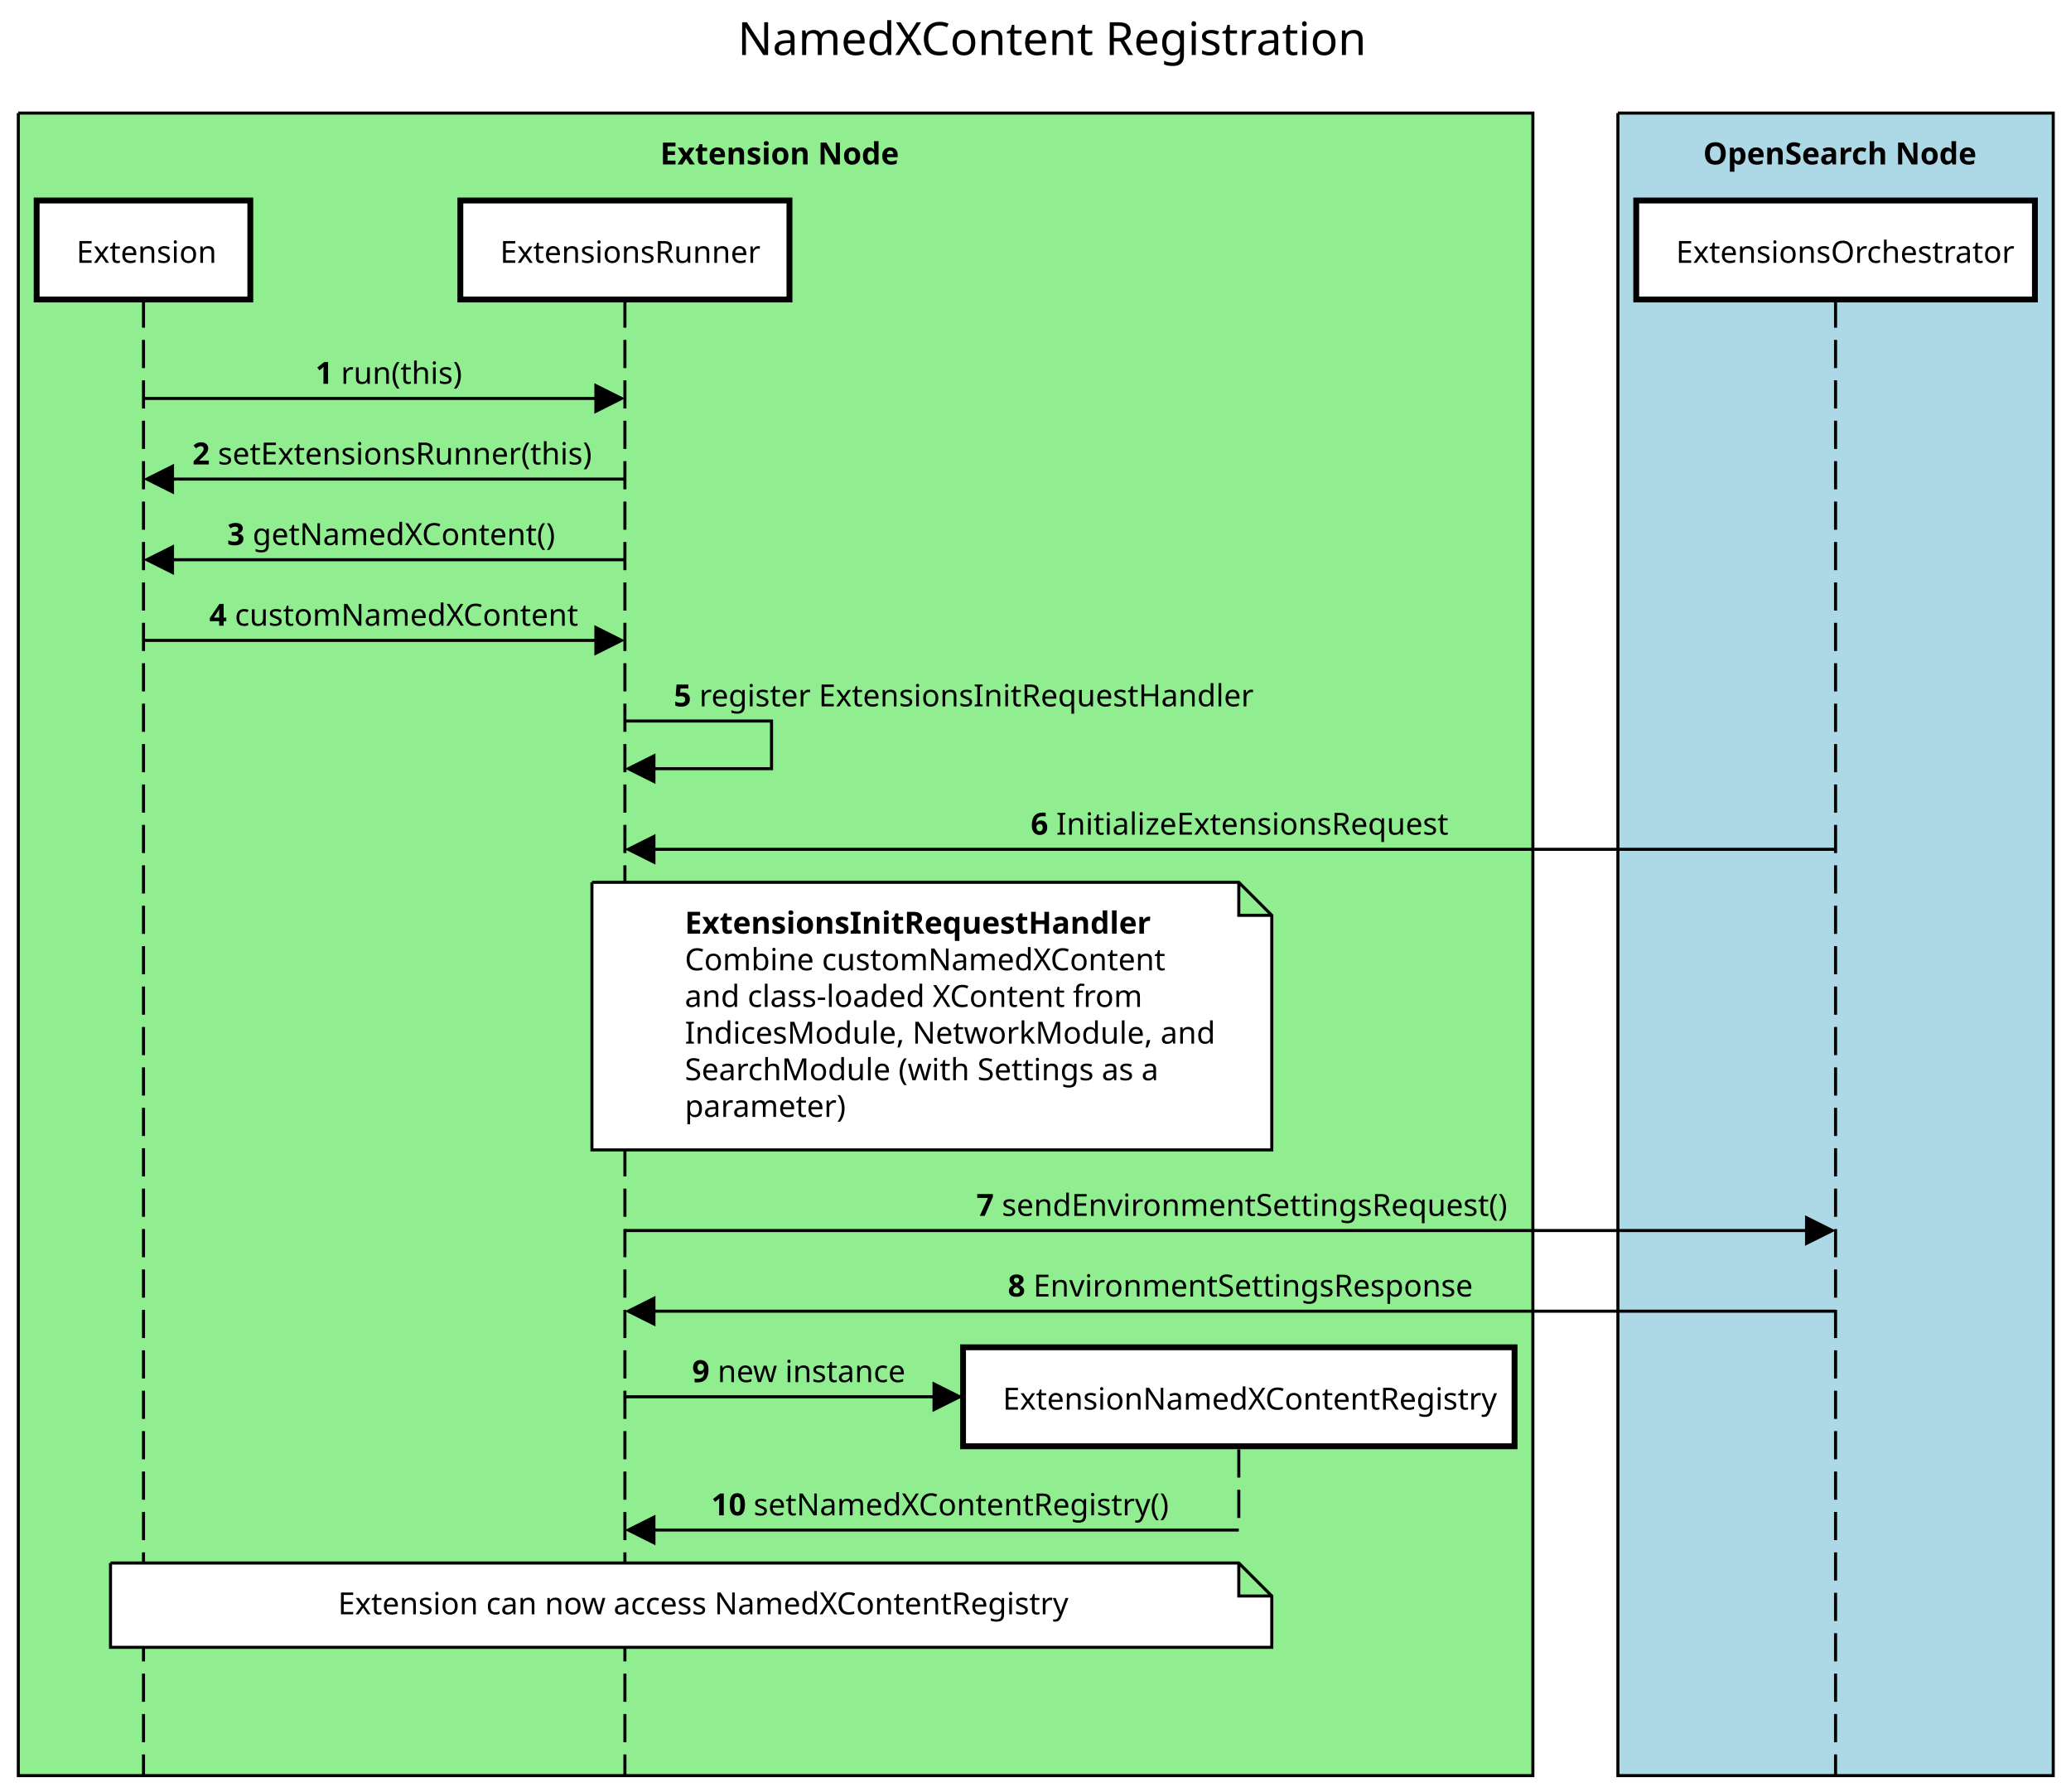
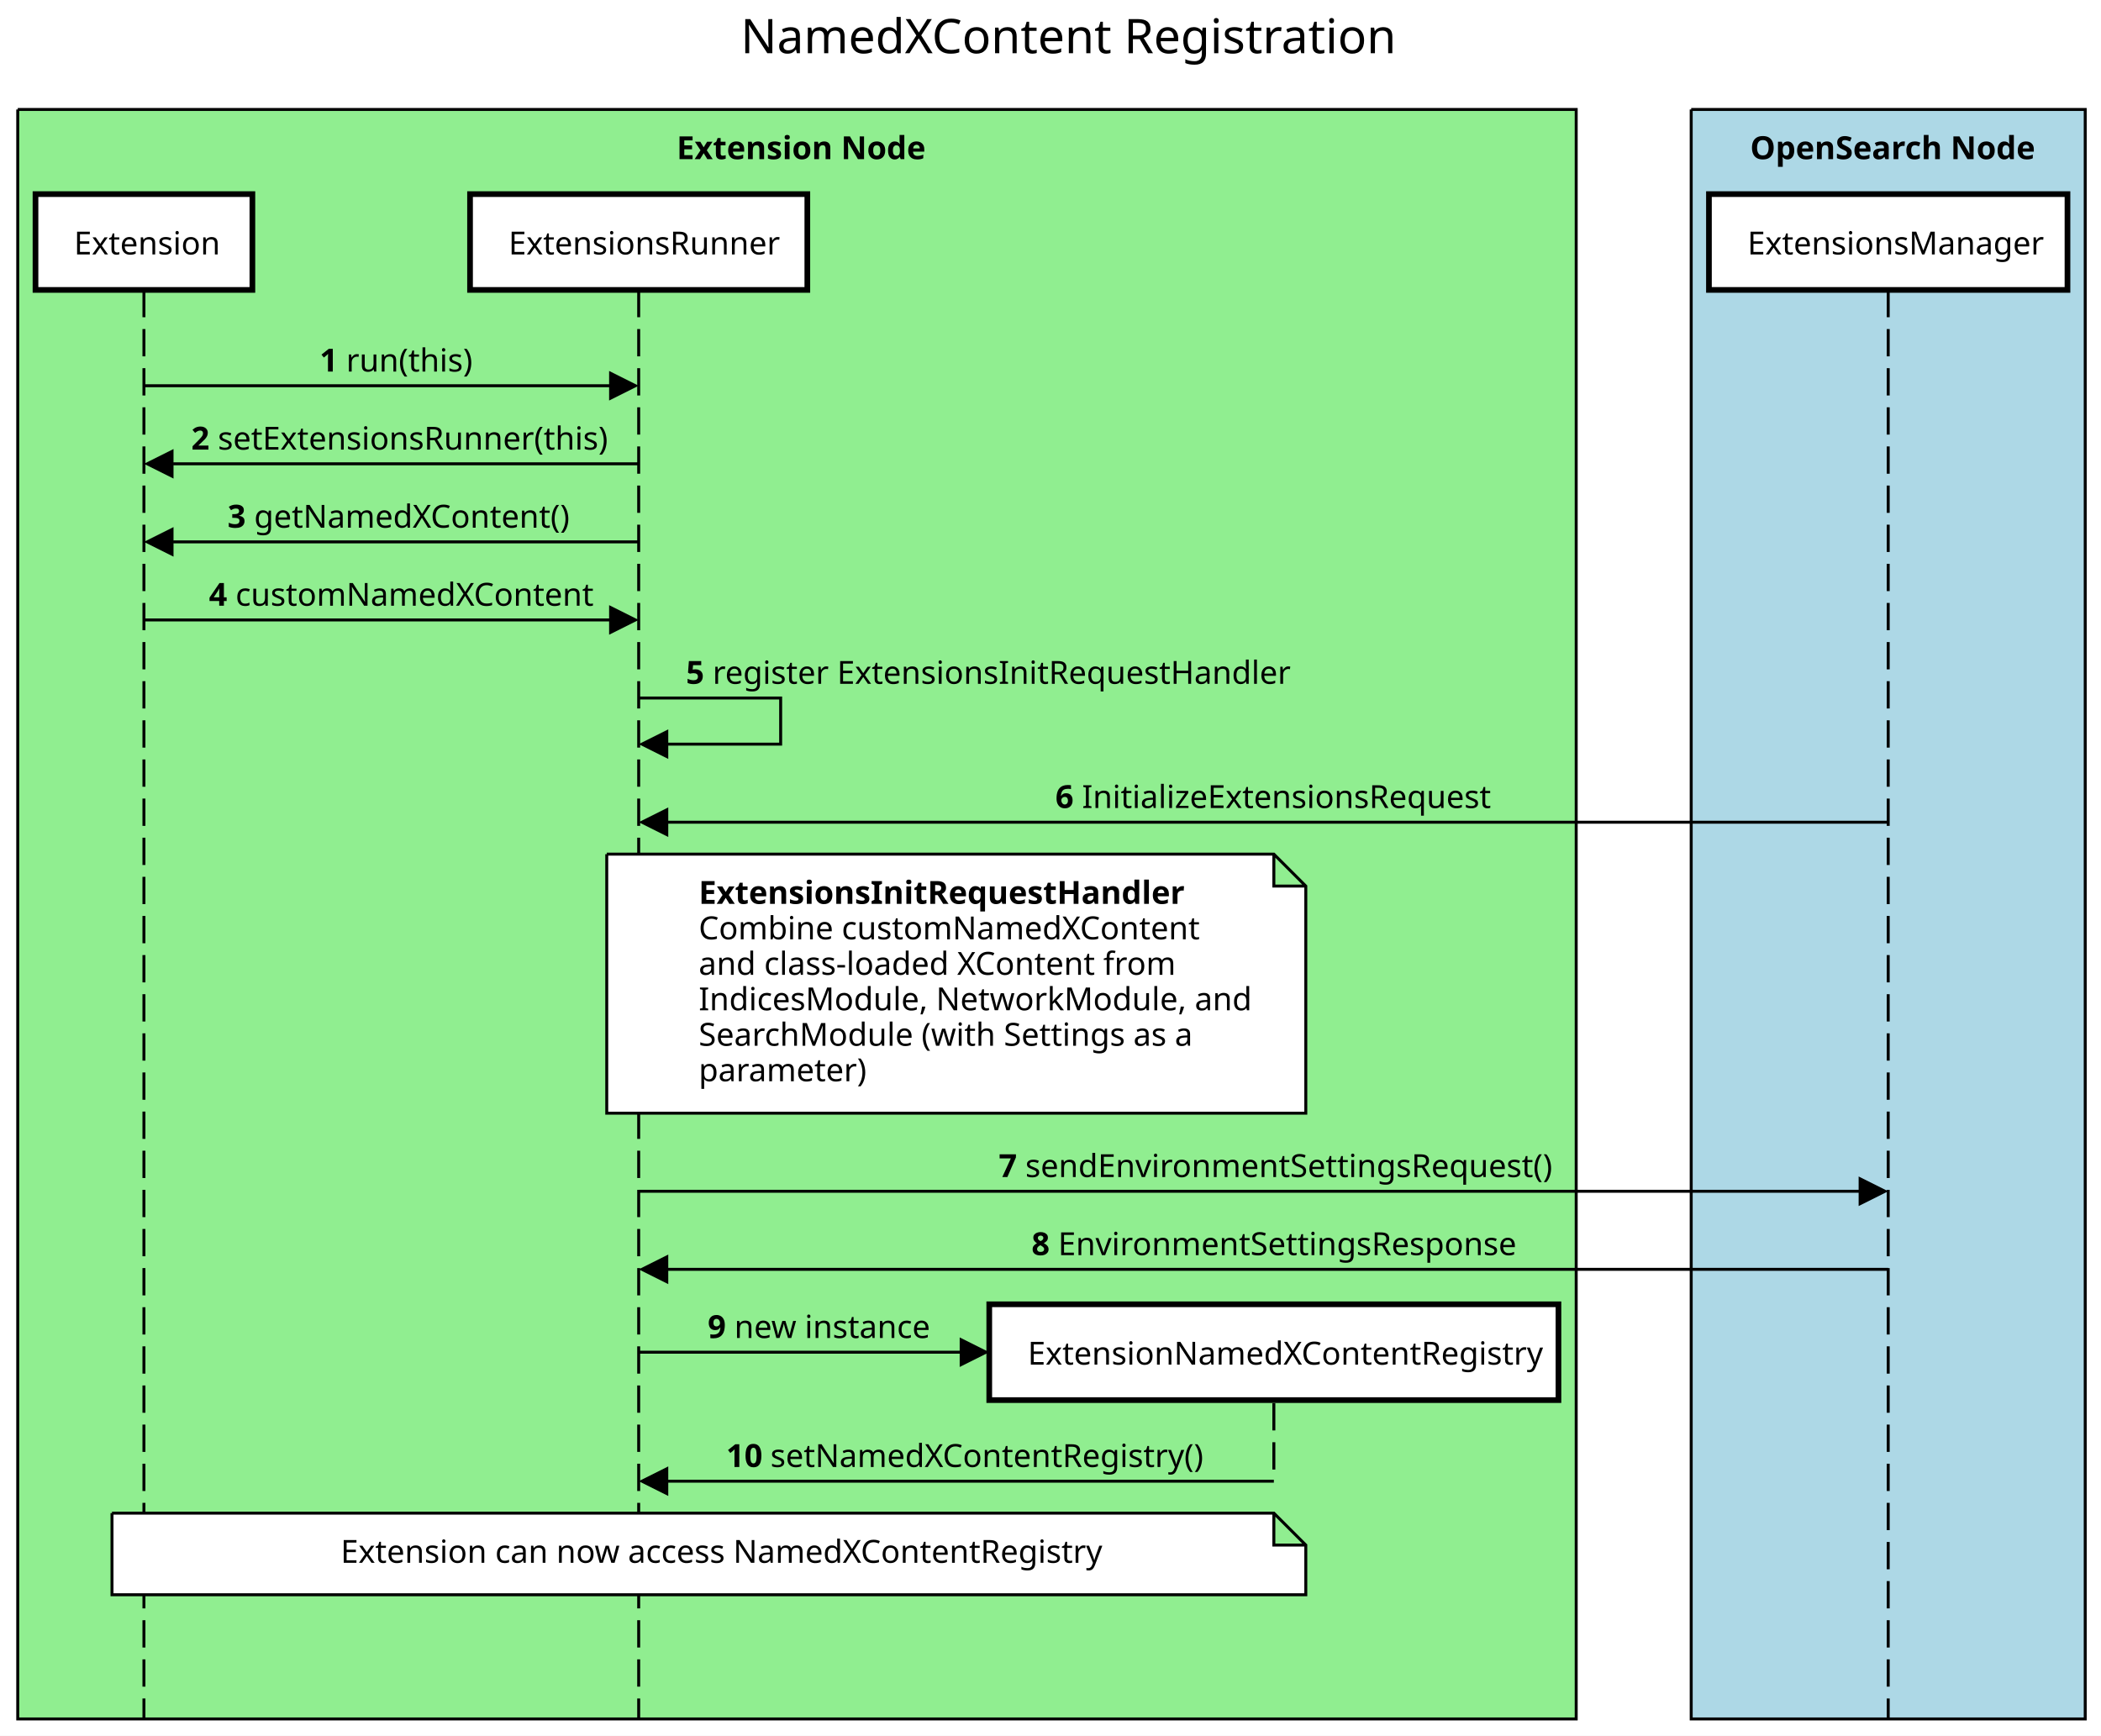
- <svg xmlns="http://www.w3.org/2000/svg" version="1.1" width="994" height="860">
+ <svg xmlns="http://www.w3.org/2000/svg" version="1.1" width="967" height="799">
  <defs />
  <g>
    <g />
    <g />
    <g />
    <g />
    <g />
    <g />
    <g />
    <g />
    <g />
    <g />
    <g />
    <g />
    <g />
    <g />
    <g />
    <g />
    <g />
    <g />
    <g />
    <g />
    <g />
    <g />
    <g />
    <g />
    <g />
    <g />
    <g />
    <g />
    <g />
    <g>
-       <rect fill="white" stroke="none" x="0" y="0" width="994" height="860" />
-     </g>
-     <g>
-       <text fill="black" stroke="none" font-family="sans-serif" font-size="16.5pt" font-style="normal" font-weight="normal" text-decoration="normal" x="354.06" y="26.388" text-anchor="start" dominant-baseline="alphabetic" xml:space="preserve">NamedXContent Registration</text>
-     </g>
-     <g>
-       <g>
-         <path fill="lightgreen" stroke="black" paint-order="fill stroke markers" d=" M 8.796 54.271 L 735.722 54.271 L 735.722 852.145 L 8.796 852.145 L 8.796 54.271" stroke-miterlimit="10" stroke-width="1.466" stroke-dasharray="" />
-       </g>
-       <g>
-         <text fill="black" stroke="none" font-family="sans-serif" font-size="11pt" font-style="normal" font-weight="bold" text-decoration="normal" x="316.869" y="78.899" text-anchor="start" dominant-baseline="alphabetic" xml:space="preserve">Extension Node</text>
-       </g>
-       <g>
-         <path fill="lightblue" stroke="black" paint-order="fill stroke markers" d=" M 776.53 54.271 L 985.475 54.271 L 985.475 852.145 L 776.53 852.145 L 776.53 54.271" stroke-miterlimit="10" stroke-width="1.466" stroke-dasharray="" />
-       </g>
-       <g>
-         <text fill="black" stroke="none" font-family="sans-serif" font-size="11pt" font-style="normal" font-weight="bold" text-decoration="normal" x="817.459" y="78.899" text-anchor="start" dominant-baseline="alphabetic" xml:space="preserve">OpenSearch Node</text>
-       </g>
-     </g>
-     <g>
-       <path fill="none" stroke="black" paint-order="fill stroke markers" d=" M 68.869 143.725 L 68.869 852.145" stroke-miterlimit="10" stroke-width="1.466" stroke-dasharray="13.532,5.864" />
-       <path fill="none" stroke="black" paint-order="fill stroke markers" d=" M 299.932 143.725 L 299.932 852.145" stroke-miterlimit="10" stroke-width="1.466" stroke-dasharray="13.532,5.864" />
-       <path fill="none" stroke="black" paint-order="fill stroke markers" d=" M 594.574 695.578 L 594.574 734.28" stroke-miterlimit="10" stroke-width="1.466" stroke-dasharray="13.532,5.864" />
-       <path fill="none" stroke="black" paint-order="fill stroke markers" d=" M 881.002 143.725 L 881.002 852.145" stroke-miterlimit="10" stroke-width="1.466" stroke-dasharray="13.532,5.864" />
-     </g>
-     <g>
-       <path fill="none" stroke="none" />
-       <g>
-         <path fill="white" stroke="black" paint-order="fill stroke markers" d=" M 17.592 96.227 L 120.147 96.227 L 120.147 143.725 L 17.592 143.725 L 17.592 96.227 Z" stroke-miterlimit="10" stroke-width="2.815" stroke-dasharray="" />
-       </g>
-       <g>
-         <g />
-         <text fill="black" stroke="none" font-family="sans-serif" font-size="11pt" font-style="normal" font-weight="normal" text-decoration="normal" x="36.679" y="126.133" text-anchor="start" dominant-baseline="alphabetic" xml:space="preserve">Extension</text>
-       </g>
-       <path fill="none" stroke="none" />
-       <g>
-         <path fill="white" stroke="black" paint-order="fill stroke markers" d=" M 220.949 96.227 L 378.915 96.227 L 378.915 143.725 L 220.949 143.725 L 220.949 96.227 Z" stroke-miterlimit="10" stroke-width="2.815" stroke-dasharray="" />
-       </g>
-       <g>
-         <g />
-         <text fill="black" stroke="none" font-family="sans-serif" font-size="11pt" font-style="normal" font-weight="normal" text-decoration="normal" x="240.036" y="126.133" text-anchor="start" dominant-baseline="alphabetic" xml:space="preserve">ExtensionsRunner</text>
-       </g>
-       <path fill="none" stroke="none" />
-       <g>
-         <path fill="white" stroke="black" paint-order="fill stroke markers" d=" M 785.326 96.227 L 976.679 96.227 L 976.679 143.725 L 785.326 143.725 L 785.326 96.227 Z" stroke-miterlimit="10" stroke-width="2.815" stroke-dasharray="" />
-       </g>
-       <g>
-         <g />
-         <text fill="black" stroke="none" font-family="sans-serif" font-size="11pt" font-style="normal" font-weight="normal" text-decoration="normal" x="804.413" y="126.133" text-anchor="start" dominant-baseline="alphabetic" xml:space="preserve">ExtensionsOrchestrator</text>
-       </g>
-     </g>
-     <g>
-       <g>
-         <text fill="black" stroke="none" font-family="sans-serif" font-size="11pt" font-style="normal" font-weight="normal" text-decoration="normal" x="163.631" y="184.186" text-anchor="start" dominant-baseline="alphabetic" xml:space="preserve">run(this)</text>
-         <g>
-           <text fill="black" stroke="none" font-family="sans-serif" font-size="11pt" font-style="normal" font-weight="bold" text-decoration="normal" x="151.405" y="184.186" text-anchor="start" dominant-baseline="alphabetic" xml:space="preserve">1 </text>
-         </g>
-       </g>
-       <g>
-         <path fill="none" stroke="black" paint-order="fill stroke markers" d=" M 68.869 191.222 L 285.448 191.222" stroke-miterlimit="10" stroke-width="1.466" stroke-dasharray="" />
-         <g transform="translate(299.9322,191.2224) translate(-299.9322,-191.2224)">
-           <path fill="black" stroke="none" paint-order="stroke fill markers" d=" M 285.272 183.893 L 299.932 191.222 L 285.272 198.552 Z" />
-         </g>
-       </g>
-       <g>
-         <text fill="black" stroke="none" font-family="sans-serif" font-size="11pt" font-style="normal" font-weight="normal" text-decoration="normal" x="104.551" y="222.888" text-anchor="start" dominant-baseline="alphabetic" xml:space="preserve">setExtensionsRunner(this)</text>
-         <g>
-           <text fill="black" stroke="none" font-family="sans-serif" font-size="11pt" font-style="normal" font-weight="bold" text-decoration="normal" x="92.325" y="222.888" text-anchor="start" dominant-baseline="alphabetic" xml:space="preserve">2 </text>
-         </g>
-       </g>
-       <g>
-         <path fill="none" stroke="black" paint-order="fill stroke markers" d=" M 299.932 229.924 L 83.353 229.924" stroke-miterlimit="10" stroke-width="1.466" stroke-dasharray="" />
-         <g transform="translate(68.86921,229.9243) translate(-68.86921,-229.9243)">
-           <path fill="black" stroke="none" paint-order="stroke fill markers" d=" M 83.529 222.594 L 68.869 229.924 L 83.529 237.254 Z" />
-         </g>
-       </g>
-       <g>
-         <text fill="black" stroke="none" font-family="sans-serif" font-size="11pt" font-style="normal" font-weight="normal" text-decoration="normal" x="121.251" y="261.589" text-anchor="start" dominant-baseline="alphabetic" xml:space="preserve">getNamedXContent()</text>
-         <g>
-           <text fill="black" stroke="none" font-family="sans-serif" font-size="11pt" font-style="normal" font-weight="bold" text-decoration="normal" x="109.025" y="261.589" text-anchor="start" dominant-baseline="alphabetic" xml:space="preserve">3 </text>
-         </g>
-       </g>
-       <g>
-         <path fill="none" stroke="black" paint-order="fill stroke markers" d=" M 299.932 268.626 L 83.353 268.626" stroke-miterlimit="10" stroke-width="1.466" stroke-dasharray="" />
-         <g transform="translate(68.86921,268.6261) translate(-68.86921,-268.6261)">
-           <path fill="black" stroke="none" paint-order="stroke fill markers" d=" M 83.529 261.296 L 68.869 268.626 L 83.529 275.956 Z" />
-         </g>
-       </g>
-       <g>
-         <text fill="black" stroke="none" font-family="sans-serif" font-size="11pt" font-style="normal" font-weight="normal" text-decoration="normal" x="112.697" y="300.291" text-anchor="start" dominant-baseline="alphabetic" xml:space="preserve">customNamedXContent</text>
-         <g>
-           <text fill="black" stroke="none" font-family="sans-serif" font-size="11pt" font-style="normal" font-weight="bold" text-decoration="normal" x="100.471" y="300.291" text-anchor="start" dominant-baseline="alphabetic" xml:space="preserve">4 </text>
-         </g>
-       </g>
-       <g>
-         <path fill="none" stroke="black" paint-order="fill stroke markers" d=" M 68.869 307.328 L 285.448 307.328" stroke-miterlimit="10" stroke-width="1.466" stroke-dasharray="" />
-         <g transform="translate(299.9322,307.328) translate(-299.9322,-307.328)">
-           <path fill="black" stroke="none" paint-order="stroke fill markers" d=" M 285.272 299.998 L 299.932 307.328 L 285.272 314.658 Z" />
-         </g>
-       </g>
-       <g>
-         <text fill="black" stroke="none" font-family="sans-serif" font-size="11pt" font-style="normal" font-weight="normal" text-decoration="normal" x="335.614" y="338.993" text-anchor="start" dominant-baseline="alphabetic" xml:space="preserve">register ExtensionsInitRequestHandler</text>
-         <g>
-           <text fill="black" stroke="none" font-family="sans-serif" font-size="11pt" font-style="normal" font-weight="bold" text-decoration="normal" x="323.388" y="338.993" text-anchor="start" dominant-baseline="alphabetic" xml:space="preserve">5 </text>
-         </g>
-       </g>
-       <g>
-         <path fill="none" stroke="black" paint-order="fill stroke markers" d=" M 299.932 346.03 L 370.299 346.03 L 370.299 368.899 L 314.416 368.899" stroke-miterlimit="10" stroke-width="1.466" stroke-dasharray="" />
-         <g transform="translate(299.9322,368.8992) translate(-299.9322,-368.8992)">
-           <path fill="black" stroke="none" paint-order="stroke fill markers" d=" M 314.592 361.569 L 299.932 368.899 L 314.592 376.229 Z" />
-         </g>
-       </g>
-       <g>
-         <text fill="black" stroke="none" font-family="sans-serif" font-size="11pt" font-style="normal" font-weight="normal" text-decoration="normal" x="506.942" y="400.564" text-anchor="start" dominant-baseline="alphabetic" xml:space="preserve">InitializeExtensionsRequest</text>
-         <g>
-           <text fill="black" stroke="none" font-family="sans-serif" font-size="11pt" font-style="normal" font-weight="bold" text-decoration="normal" x="494.716" y="400.564" text-anchor="start" dominant-baseline="alphabetic" xml:space="preserve">6 </text>
-         </g>
-       </g>
-       <g>
-         <path fill="none" stroke="black" paint-order="fill stroke markers" d=" M 881.002 407.601 L 314.416 407.601" stroke-miterlimit="10" stroke-width="1.466" stroke-dasharray="" />
-         <g transform="translate(299.9322,407.601) translate(-299.9322,-407.601)">
-           <path fill="black" stroke="none" paint-order="stroke fill markers" d=" M 314.592 400.271 L 299.932 407.601 L 314.592 414.931 Z" />
-         </g>
-       </g>
-       <path fill="white" stroke="black" paint-order="fill stroke markers" d=" M 284.1 423.434 L 594.574 423.434 L 610.407 439.266 L 610.407 551.853 L 284.1 551.853 L 284.1 423.434 M 594.574 423.434 L 594.574 439.266 L 610.407 439.266" stroke-miterlimit="10" stroke-width="1.466" stroke-dasharray="" />
-       <g>
-         <text fill="black" stroke="none" font-family="sans-serif" font-size="11pt" font-style="normal" font-weight="bold" text-decoration="normal" x="328.689" y="448.062" text-anchor="start" dominant-baseline="alphabetic" xml:space="preserve">ExtensionsInitRequestHandler</text>
-         <text fill="black" stroke="none" font-family="sans-serif" font-size="11pt" font-style="normal" font-weight="normal" text-decoration="normal" x="328.689" y="465.654" text-anchor="start" dominant-baseline="alphabetic" xml:space="preserve">Combine customNamedXContent</text>
-         <text fill="black" stroke="none" font-family="sans-serif" font-size="11pt" font-style="normal" font-weight="normal" text-decoration="normal" x="328.689" y="483.246" text-anchor="start" dominant-baseline="alphabetic" xml:space="preserve">and class-loaded XContent from</text>
-         <text fill="black" stroke="none" font-family="sans-serif" font-size="11pt" font-style="normal" font-weight="normal" text-decoration="normal" x="328.689" y="500.837" text-anchor="start" dominant-baseline="alphabetic" xml:space="preserve">IndicesModule, NetworkModule, and</text>
-         <text fill="black" stroke="none" font-family="sans-serif" font-size="11pt" font-style="normal" font-weight="normal" text-decoration="normal" x="328.689" y="518.429" text-anchor="start" dominant-baseline="alphabetic" xml:space="preserve">SearchModule (with Settings as a</text>
-         <text fill="black" stroke="none" font-family="sans-serif" font-size="11pt" font-style="normal" font-weight="normal" text-decoration="normal" x="328.689" y="536.021" text-anchor="start" dominant-baseline="alphabetic" xml:space="preserve">parameter)</text>
-       </g>
-       <g>
-         <text fill="black" stroke="none" font-family="sans-serif" font-size="11pt" font-style="normal" font-weight="normal" text-decoration="normal" x="480.868" y="583.519" text-anchor="start" dominant-baseline="alphabetic" xml:space="preserve">sendEnvironmentSettingsRequest()</text>
-         <g>
-           <text fill="black" stroke="none" font-family="sans-serif" font-size="11pt" font-style="normal" font-weight="bold" text-decoration="normal" x="468.642" y="583.519" text-anchor="start" dominant-baseline="alphabetic" xml:space="preserve">7 </text>
-         </g>
-       </g>
-       <g>
-         <path fill="none" stroke="black" paint-order="fill stroke markers" d=" M 299.932 590.555 L 866.519 590.555" stroke-miterlimit="10" stroke-width="1.466" stroke-dasharray="" />
-         <g transform="translate(881.0025,590.5553) translate(-881.0025,-590.5553)">
-           <path fill="black" stroke="none" paint-order="stroke fill markers" d=" M 866.343 583.225 L 881.002 590.555 L 866.343 597.885 Z" />
-         </g>
-       </g>
-       <g>
-         <text fill="black" stroke="none" font-family="sans-serif" font-size="11pt" font-style="normal" font-weight="normal" text-decoration="normal" x="495.94" y="622.22" text-anchor="start" dominant-baseline="alphabetic" xml:space="preserve">EnvironmentSettingsResponse</text>
-         <g>
-           <text fill="black" stroke="none" font-family="sans-serif" font-size="11pt" font-style="normal" font-weight="bold" text-decoration="normal" x="483.714" y="622.22" text-anchor="start" dominant-baseline="alphabetic" xml:space="preserve">8 </text>
-         </g>
-       </g>
-       <g>
-         <path fill="none" stroke="black" paint-order="fill stroke markers" d=" M 881.002 629.257 L 314.416 629.257" stroke-miterlimit="10" stroke-width="1.466" stroke-dasharray="" />
-         <g transform="translate(299.9322,629.2572) translate(-299.9322,-629.2572)">
-           <path fill="black" stroke="none" paint-order="stroke fill markers" d=" M 314.592 621.927 L 299.932 629.257 L 314.592 636.587 Z" />
-         </g>
-       </g>
-       <path fill="none" stroke="none" />
-       <g>
-         <path fill="white" stroke="black" paint-order="fill stroke markers" d=" M 462.223 646.585 L 726.926 646.585 L 726.926 694.083 L 462.223 694.083 L 462.223 646.585 Z" stroke-miterlimit="10" stroke-width="2.815" stroke-dasharray="" />
-       </g>
-       <g>
-         <g />
-         <text fill="black" stroke="none" font-family="sans-serif" font-size="11pt" font-style="normal" font-weight="normal" text-decoration="normal" x="481.31" y="676.491" text-anchor="start" dominant-baseline="alphabetic" xml:space="preserve">ExtensionNamedXContentRegistry</text>
-       </g>
-       <g>
-         <text fill="black" stroke="none" font-family="sans-serif" font-size="11pt" font-style="normal" font-weight="normal" text-decoration="normal" x="344.406" y="663.297" text-anchor="start" dominant-baseline="alphabetic" xml:space="preserve">new instance</text>
-         <g>
-           <text fill="black" stroke="none" font-family="sans-serif" font-size="11pt" font-style="normal" font-weight="bold" text-decoration="normal" x="332.18" y="663.297" text-anchor="start" dominant-baseline="alphabetic" xml:space="preserve">9 </text>
-         </g>
-       </g>
-       <g>
-         <path fill="none" stroke="black" paint-order="fill stroke markers" d=" M 299.932 670.334 L 447.739 670.334" stroke-miterlimit="10" stroke-width="1.466" stroke-dasharray="" />
-         <g transform="translate(462.2233,670.3339) translate(-462.2233,-670.3339)">
-           <path fill="black" stroke="none" paint-order="stroke fill markers" d=" M 447.564 663.004 L 462.223 670.334 L 447.564 677.664 Z" />
-         </g>
-       </g>
-       <g>
-         <text fill="black" stroke="none" font-family="sans-serif" font-size="11pt" font-style="normal" font-weight="normal" text-decoration="normal" x="361.709" y="727.243" text-anchor="start" dominant-baseline="alphabetic" xml:space="preserve">setNamedXContentRegistry()</text>
-         <g>
-           <text fill="black" stroke="none" font-family="sans-serif" font-size="11pt" font-style="normal" font-weight="bold" text-decoration="normal" x="341.33" y="727.243" text-anchor="start" dominant-baseline="alphabetic" xml:space="preserve">10 </text>
-         </g>
-       </g>
-       <g>
-         <path fill="none" stroke="black" paint-order="fill stroke markers" d=" M 594.574 734.28 L 314.416 734.28" stroke-miterlimit="10" stroke-width="1.466" stroke-dasharray="" />
-         <g transform="translate(299.9322,734.28) translate(-299.9322,-734.28)">
-           <path fill="black" stroke="none" paint-order="stroke fill markers" d=" M 314.592 726.95 L 299.932 734.28 L 314.592 741.61 Z" />
-         </g>
-       </g>
-       <path fill="white" stroke="black" paint-order="fill stroke markers" d=" M 53.037 750.113 L 594.574 750.113 L 610.407 765.945 L 610.407 790.574 L 53.037 790.574 L 53.037 750.113 M 594.574 750.113 L 594.574 765.945 L 610.407 765.945" stroke-miterlimit="10" stroke-width="1.466" stroke-dasharray="" />
-       <g>
-         <text fill="black" stroke="none" font-family="sans-serif" font-size="11pt" font-style="normal" font-weight="normal" text-decoration="normal" x="162.234" y="774.741" text-anchor="start" dominant-baseline="alphabetic" xml:space="preserve">Extension can now access NamedXContentRegistry</text>
+       <rect fill="white" stroke="none" x="0" y="0" width="967" height="799" />
+     </g>
+     <g>
+       <text fill="black" stroke="none" font-family="sans-serif" font-size="16.5pt" font-style="normal" font-weight="normal" text-decoration="normal" x="340.877" y="24.503" text-anchor="start" dominant-baseline="alphabetic" xml:space="preserve">NamedXContent Registration</text>
+     </g>
+     <g>
+       <g>
+         <path fill="lightgreen" stroke="black" paint-order="fill stroke markers" d=" M 8.168 50.394 L 725.455 50.394 L 725.455 791.277 L 8.168 791.277 L 8.168 50.394" stroke-miterlimit="10" stroke-width="1.361" stroke-dasharray="" />
+       </g>
+       <g>
+         <text fill="black" stroke="none" font-family="sans-serif" font-size="11pt" font-style="normal" font-weight="bold" text-decoration="normal" x="311.421" y="73.263" text-anchor="start" dominant-baseline="alphabetic" xml:space="preserve">Extension Node</text>
+       </g>
+       <g>
+         <path fill="lightblue" stroke="black" paint-order="fill stroke markers" d=" M 778.385 50.394 L 959.738 50.394 L 959.738 791.277 L 778.385 791.277 L 778.385 50.394" stroke-miterlimit="10" stroke-width="1.361" stroke-dasharray="" />
+       </g>
+       <g>
+         <text fill="black" stroke="none" font-family="sans-serif" font-size="11pt" font-style="normal" font-weight="bold" text-decoration="normal" x="805.518" y="73.263" text-anchor="start" dominant-baseline="alphabetic" xml:space="preserve">OpenSearch Node</text>
+       </g>
+     </g>
+     <g>
+       <path fill="none" stroke="black" paint-order="fill stroke markers" d=" M 66.249 133.459 L 66.249 791.277" stroke-miterlimit="10" stroke-width="1.361" stroke-dasharray="12.566,5.445" />
+       <path fill="none" stroke="black" paint-order="fill stroke markers" d=" M 293.961 133.459 L 293.961 791.277" stroke-miterlimit="10" stroke-width="1.361" stroke-dasharray="12.566,5.445" />
+       <path fill="none" stroke="black" paint-order="fill stroke markers" d=" M 586.3 645.894 L 586.3 681.831" stroke-miterlimit="10" stroke-width="1.361" stroke-dasharray="12.566,5.445" />
+       <path fill="none" stroke="black" paint-order="fill stroke markers" d=" M 869.061 133.459 L 869.061 791.277" stroke-miterlimit="10" stroke-width="1.361" stroke-dasharray="12.566,5.445" />
+     </g>
+     <g>
+       <path fill="none" stroke="none" />
+       <g>
+         <path fill="white" stroke="black" paint-order="fill stroke markers" d=" M 16.335 89.354 L 116.163 89.354 L 116.163 133.459 L 16.335 133.459 L 16.335 89.354 Z" stroke-miterlimit="10" stroke-width="2.614" stroke-dasharray="" />
+       </g>
+       <g>
+         <g />
+         <text fill="black" stroke="none" font-family="sans-serif" font-size="11pt" font-style="normal" font-weight="normal" text-decoration="normal" x="34.059" y="117.123" text-anchor="start" dominant-baseline="alphabetic" xml:space="preserve">Extension</text>
+       </g>
+       <path fill="none" stroke="none" />
+       <g>
+         <path fill="white" stroke="black" paint-order="fill stroke markers" d=" M 216.342 89.354 L 371.581 89.354 L 371.581 133.459 L 216.342 133.459 L 216.342 89.354 Z" stroke-miterlimit="10" stroke-width="2.614" stroke-dasharray="" />
+       </g>
+       <g>
+         <g />
+         <text fill="black" stroke="none" font-family="sans-serif" font-size="11pt" font-style="normal" font-weight="normal" text-decoration="normal" x="234.065" y="117.123" text-anchor="start" dominant-baseline="alphabetic" xml:space="preserve">ExtensionsRunner</text>
+       </g>
+       <path fill="none" stroke="none" />
+       <g>
+         <path fill="white" stroke="black" paint-order="fill stroke markers" d=" M 786.552 89.354 L 951.57 89.354 L 951.57 133.459 L 786.552 133.459 L 786.552 89.354 Z" stroke-miterlimit="10" stroke-width="2.614" stroke-dasharray="" />
+       </g>
+       <g>
+         <g />
+         <text fill="black" stroke="none" font-family="sans-serif" font-size="11pt" font-style="normal" font-weight="normal" text-decoration="normal" x="804.276" y="117.123" text-anchor="start" dominant-baseline="alphabetic" xml:space="preserve">ExtensionsManager</text>
+       </g>
+     </g>
+     <g>
+       <g>
+         <text fill="black" stroke="none" font-family="sans-serif" font-size="11pt" font-style="normal" font-weight="normal" text-decoration="normal" x="159.336" y="171.03" text-anchor="start" dominant-baseline="alphabetic" xml:space="preserve">run(this)</text>
+         <g>
+           <text fill="black" stroke="none" font-family="sans-serif" font-size="11pt" font-style="normal" font-weight="bold" text-decoration="normal" x="147.11" y="171.03" text-anchor="start" dominant-baseline="alphabetic" xml:space="preserve">1 </text>
+         </g>
+       </g>
+       <g>
+         <path fill="none" stroke="black" paint-order="fill stroke markers" d=" M 66.249 177.564 L 280.512 177.564" stroke-miterlimit="10" stroke-width="1.361" stroke-dasharray="" />
+         <g transform="translate(293.9615,177.5637) translate(-293.9615,-177.5637)">
+           <path fill="black" stroke="none" paint-order="stroke fill markers" d=" M 280.349 170.757 L 293.961 177.564 L 280.349 184.37 Z" />
+         </g>
+       </g>
+       <g>
+         <text fill="black" stroke="none" font-family="sans-serif" font-size="11pt" font-style="normal" font-weight="normal" text-decoration="normal" x="100.256" y="206.967" text-anchor="start" dominant-baseline="alphabetic" xml:space="preserve">setExtensionsRunner(this)</text>
+         <g>
+           <text fill="black" stroke="none" font-family="sans-serif" font-size="11pt" font-style="normal" font-weight="bold" text-decoration="normal" x="88.03" y="206.967" text-anchor="start" dominant-baseline="alphabetic" xml:space="preserve">2 </text>
+         </g>
+       </g>
+       <g>
+         <path fill="none" stroke="black" paint-order="fill stroke markers" d=" M 293.961 213.501 L 79.699 213.501" stroke-miterlimit="10" stroke-width="1.361" stroke-dasharray="" />
+         <g transform="translate(66.24929,213.5011) translate(-66.24929,-213.5011)">
+           <path fill="black" stroke="none" paint-order="stroke fill markers" d=" M 79.862 206.695 L 66.249 213.501 L 79.862 220.307 Z" />
+         </g>
+       </g>
+       <g>
+         <text fill="black" stroke="none" font-family="sans-serif" font-size="11pt" font-style="normal" font-weight="normal" text-decoration="normal" x="116.956" y="242.904" text-anchor="start" dominant-baseline="alphabetic" xml:space="preserve">getNamedXContent()</text>
+         <g>
+           <text fill="black" stroke="none" font-family="sans-serif" font-size="11pt" font-style="normal" font-weight="bold" text-decoration="normal" x="104.73" y="242.904" text-anchor="start" dominant-baseline="alphabetic" xml:space="preserve">3 </text>
+         </g>
+       </g>
+       <g>
+         <path fill="none" stroke="black" paint-order="fill stroke markers" d=" M 293.961 249.439 L 79.699 249.439" stroke-miterlimit="10" stroke-width="1.361" stroke-dasharray="" />
+         <g transform="translate(66.24929,249.4386) translate(-66.24929,-249.4386)">
+           <path fill="black" stroke="none" paint-order="stroke fill markers" d=" M 79.862 242.632 L 66.249 249.439 L 79.862 256.245 Z" />
+         </g>
+       </g>
+       <g>
+         <text fill="black" stroke="none" font-family="sans-serif" font-size="11pt" font-style="normal" font-weight="normal" text-decoration="normal" x="108.402" y="278.842" text-anchor="start" dominant-baseline="alphabetic" xml:space="preserve">customNamedXContent</text>
+         <g>
+           <text fill="black" stroke="none" font-family="sans-serif" font-size="11pt" font-style="normal" font-weight="bold" text-decoration="normal" x="96.176" y="278.842" text-anchor="start" dominant-baseline="alphabetic" xml:space="preserve">4 </text>
+         </g>
+       </g>
+       <g>
+         <path fill="none" stroke="black" paint-order="fill stroke markers" d=" M 66.249 285.376 L 280.512 285.376" stroke-miterlimit="10" stroke-width="1.361" stroke-dasharray="" />
+         <g transform="translate(293.9615,285.376) translate(-293.9615,-285.376)">
+           <path fill="black" stroke="none" paint-order="stroke fill markers" d=" M 280.349 278.57 L 293.961 285.376 L 280.349 292.182 Z" />
+         </g>
+       </g>
+       <g>
+         <text fill="black" stroke="none" font-family="sans-serif" font-size="11pt" font-style="normal" font-weight="normal" text-decoration="normal" x="327.968" y="314.779" text-anchor="start" dominant-baseline="alphabetic" xml:space="preserve">register ExtensionsInitRequestHandler</text>
+         <g>
+           <text fill="black" stroke="none" font-family="sans-serif" font-size="11pt" font-style="normal" font-weight="bold" text-decoration="normal" x="315.742" y="314.779" text-anchor="start" dominant-baseline="alphabetic" xml:space="preserve">5 </text>
+         </g>
+       </g>
+       <g>
+         <path fill="none" stroke="black" paint-order="fill stroke markers" d=" M 293.961 321.313 L 359.302 321.313 L 359.302 342.549 L 307.411 342.549" stroke-miterlimit="10" stroke-width="1.361" stroke-dasharray="" />
+         <g transform="translate(293.9615,342.5492) translate(-293.9615,-342.5492)">
+           <path fill="black" stroke="none" paint-order="stroke fill markers" d=" M 307.574 335.743 L 293.961 342.549 L 307.574 349.356 Z" />
+         </g>
+       </g>
+       <g>
+         <text fill="black" stroke="none" font-family="sans-serif" font-size="11pt" font-style="normal" font-weight="normal" text-decoration="normal" x="497.986" y="371.953" text-anchor="start" dominant-baseline="alphabetic" xml:space="preserve">InitializeExtensionsRequest</text>
+         <g>
+           <text fill="black" stroke="none" font-family="sans-serif" font-size="11pt" font-style="normal" font-weight="bold" text-decoration="normal" x="485.76" y="371.953" text-anchor="start" dominant-baseline="alphabetic" xml:space="preserve">6 </text>
+         </g>
+       </g>
+       <g>
+         <path fill="none" stroke="black" paint-order="fill stroke markers" d=" M 869.061 378.487 L 307.411 378.487" stroke-miterlimit="10" stroke-width="1.361" stroke-dasharray="" />
+         <g transform="translate(293.9615,378.4867) translate(-293.9615,-378.4867)">
+           <path fill="black" stroke="none" paint-order="stroke fill markers" d=" M 307.574 371.68 L 293.961 378.487 L 307.574 385.293 Z" />
+         </g>
+       </g>
+       <path fill="white" stroke="black" paint-order="fill stroke markers" d=" M 279.26 393.188 L 586.3 393.188 L 601.002 407.89 L 601.002 512.435 L 279.26 512.435 L 279.26 393.188 M 586.3 393.188 L 586.3 407.89 L 601.002 407.89" stroke-miterlimit="10" stroke-width="1.361" stroke-dasharray="" />
+       <g>
+         <text fill="black" stroke="none" font-family="sans-serif" font-size="11pt" font-style="normal" font-weight="bold" text-decoration="normal" x="321.566" y="416.058" text-anchor="start" dominant-baseline="alphabetic" xml:space="preserve">ExtensionsInitRequestHandler</text>
+         <text fill="black" stroke="none" font-family="sans-serif" font-size="11pt" font-style="normal" font-weight="normal" text-decoration="normal" x="321.566" y="432.393" text-anchor="start" dominant-baseline="alphabetic" xml:space="preserve">Combine customNamedXContent</text>
+         <text fill="black" stroke="none" font-family="sans-serif" font-size="11pt" font-style="normal" font-weight="normal" text-decoration="normal" x="321.566" y="448.728" text-anchor="start" dominant-baseline="alphabetic" xml:space="preserve">and class-loaded XContent from</text>
+         <text fill="black" stroke="none" font-family="sans-serif" font-size="11pt" font-style="normal" font-weight="normal" text-decoration="normal" x="321.566" y="465.063" text-anchor="start" dominant-baseline="alphabetic" xml:space="preserve">IndicesModule, NetworkModule, and</text>
+         <text fill="black" stroke="none" font-family="sans-serif" font-size="11pt" font-style="normal" font-weight="normal" text-decoration="normal" x="321.566" y="481.398" text-anchor="start" dominant-baseline="alphabetic" xml:space="preserve">SearchModule (with Settings as a</text>
+         <text fill="black" stroke="none" font-family="sans-serif" font-size="11pt" font-style="normal" font-weight="normal" text-decoration="normal" x="321.566" y="497.734" text-anchor="start" dominant-baseline="alphabetic" xml:space="preserve">parameter)</text>
+       </g>
+       <g>
+         <text fill="black" stroke="none" font-family="sans-serif" font-size="11pt" font-style="normal" font-weight="normal" text-decoration="normal" x="471.912" y="541.839" text-anchor="start" dominant-baseline="alphabetic" xml:space="preserve">sendEnvironmentSettingsRequest()</text>
+         <g>
+           <text fill="black" stroke="none" font-family="sans-serif" font-size="11pt" font-style="normal" font-weight="bold" text-decoration="normal" x="459.686" y="541.839" text-anchor="start" dominant-baseline="alphabetic" xml:space="preserve">7 </text>
+         </g>
+       </g>
+       <g>
+         <path fill="none" stroke="black" paint-order="fill stroke markers" d=" M 293.961 548.373 L 855.612 548.373" stroke-miterlimit="10" stroke-width="1.361" stroke-dasharray="" />
+         <g transform="translate(869.061,548.3728) translate(-869.061,-548.3728)">
+           <path fill="black" stroke="none" paint-order="stroke fill markers" d=" M 855.448 541.566 L 869.061 548.373 L 855.448 555.179 Z" />
+         </g>
+       </g>
+       <g>
+         <text fill="black" stroke="none" font-family="sans-serif" font-size="11pt" font-style="normal" font-weight="normal" text-decoration="normal" x="486.984" y="577.776" text-anchor="start" dominant-baseline="alphabetic" xml:space="preserve">EnvironmentSettingsResponse</text>
+         <g>
+           <text fill="black" stroke="none" font-family="sans-serif" font-size="11pt" font-style="normal" font-weight="bold" text-decoration="normal" x="474.758" y="577.776" text-anchor="start" dominant-baseline="alphabetic" xml:space="preserve">8 </text>
+         </g>
+       </g>
+       <g>
+         <path fill="none" stroke="black" paint-order="fill stroke markers" d=" M 869.061 584.31 L 307.411 584.31" stroke-miterlimit="10" stroke-width="1.361" stroke-dasharray="" />
+         <g transform="translate(293.9615,584.3102) translate(-293.9615,-584.3102)">
+           <path fill="black" stroke="none" paint-order="stroke fill markers" d=" M 307.574 577.504 L 293.961 584.31 L 307.574 591.117 Z" />
+         </g>
+       </g>
+       <path fill="none" stroke="none" />
+       <g>
+         <path fill="white" stroke="black" paint-order="fill stroke markers" d=" M 455.312 600.4 L 717.288 600.4 L 717.288 644.505 L 455.312 644.505 L 455.312 600.4 Z" stroke-miterlimit="10" stroke-width="2.614" stroke-dasharray="" />
+       </g>
+       <g>
+         <g />
+         <text fill="black" stroke="none" font-family="sans-serif" font-size="11pt" font-style="normal" font-weight="normal" text-decoration="normal" x="473.036" y="628.17" text-anchor="start" dominant-baseline="alphabetic" xml:space="preserve">ExtensionNamedXContentRegistry</text>
+       </g>
+       <g>
+         <text fill="black" stroke="none" font-family="sans-serif" font-size="11pt" font-style="normal" font-weight="normal" text-decoration="normal" x="337.965" y="615.919" text-anchor="start" dominant-baseline="alphabetic" xml:space="preserve">new instance</text>
+         <g>
+           <text fill="black" stroke="none" font-family="sans-serif" font-size="11pt" font-style="normal" font-weight="bold" text-decoration="normal" x="325.739" y="615.919" text-anchor="start" dominant-baseline="alphabetic" xml:space="preserve">9 </text>
+         </g>
+       </g>
+       <g>
+         <path fill="none" stroke="black" paint-order="fill stroke markers" d=" M 293.961 622.453 L 441.863 622.453" stroke-miterlimit="10" stroke-width="1.361" stroke-dasharray="" />
+         <g transform="translate(455.3123,622.4529) translate(-455.3123,-622.4529)">
+           <path fill="black" stroke="none" paint-order="stroke fill markers" d=" M 441.7 615.647 L 455.312 622.453 L 441.7 629.259 Z" />
+         </g>
+       </g>
+       <g>
+         <text fill="black" stroke="none" font-family="sans-serif" font-size="11pt" font-style="normal" font-weight="normal" text-decoration="normal" x="354.587" y="675.297" text-anchor="start" dominant-baseline="alphabetic" xml:space="preserve">setNamedXContentRegistry()</text>
+         <g>
+           <text fill="black" stroke="none" font-family="sans-serif" font-size="11pt" font-style="normal" font-weight="bold" text-decoration="normal" x="334.207" y="675.297" text-anchor="start" dominant-baseline="alphabetic" xml:space="preserve">10 </text>
+         </g>
+       </g>
+       <g>
+         <path fill="none" stroke="black" paint-order="fill stroke markers" d=" M 586.3 681.831 L 307.411 681.831" stroke-miterlimit="10" stroke-width="1.361" stroke-dasharray="" />
+         <g transform="translate(293.9615,681.8314) translate(-293.9615,-681.8314)">
+           <path fill="black" stroke="none" paint-order="stroke fill markers" d=" M 307.574 675.025 L 293.961 681.831 L 307.574 688.638 Z" />
+         </g>
+       </g>
+       <path fill="white" stroke="black" paint-order="fill stroke markers" d=" M 51.548 696.533 L 586.3 696.533 L 601.002 711.235 L 601.002 734.104 L 51.548 734.104 L 51.548 696.533 M 586.3 696.533 L 586.3 711.235 L 601.002 711.235" stroke-miterlimit="10" stroke-width="1.361" stroke-dasharray="" />
+       <g>
+         <text fill="black" stroke="none" font-family="sans-serif" font-size="11pt" font-style="normal" font-weight="normal" text-decoration="normal" x="156.787" y="719.402" text-anchor="start" dominant-baseline="alphabetic" xml:space="preserve">Extension can now access NamedXContentRegistry</text>
      </g>
    </g>
    <g />
    <g />
    <g />
  </g>
</svg>
